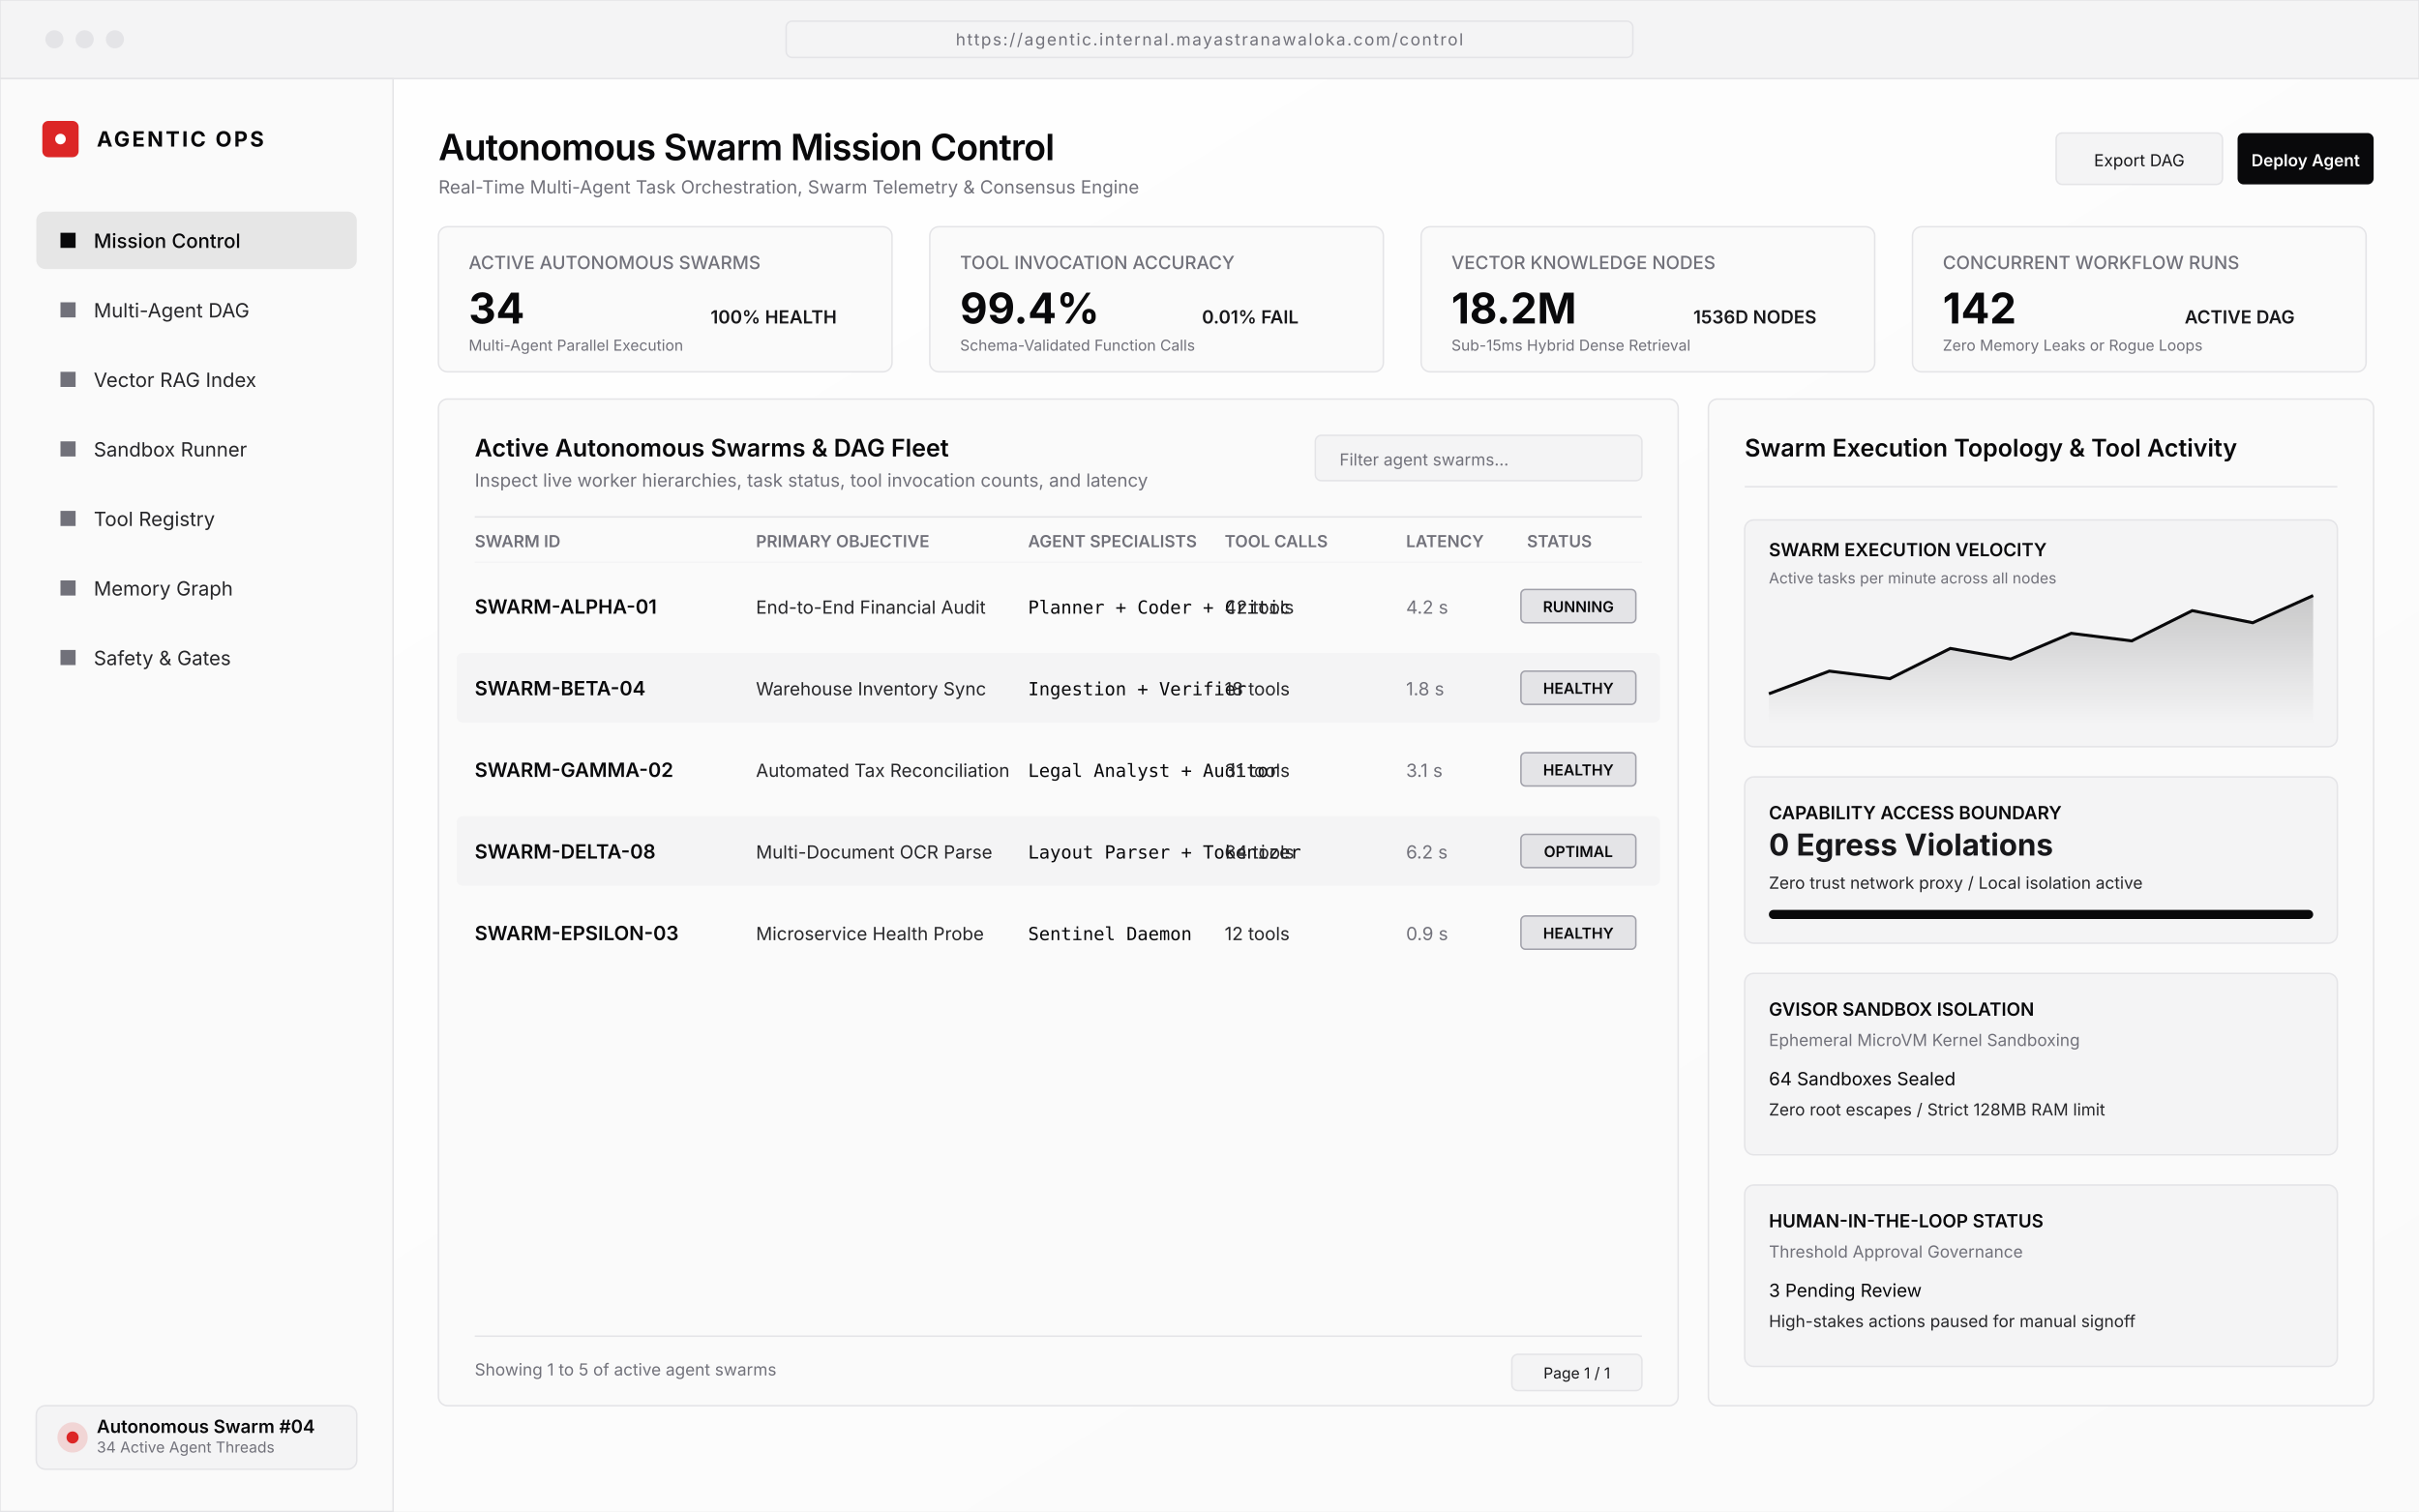
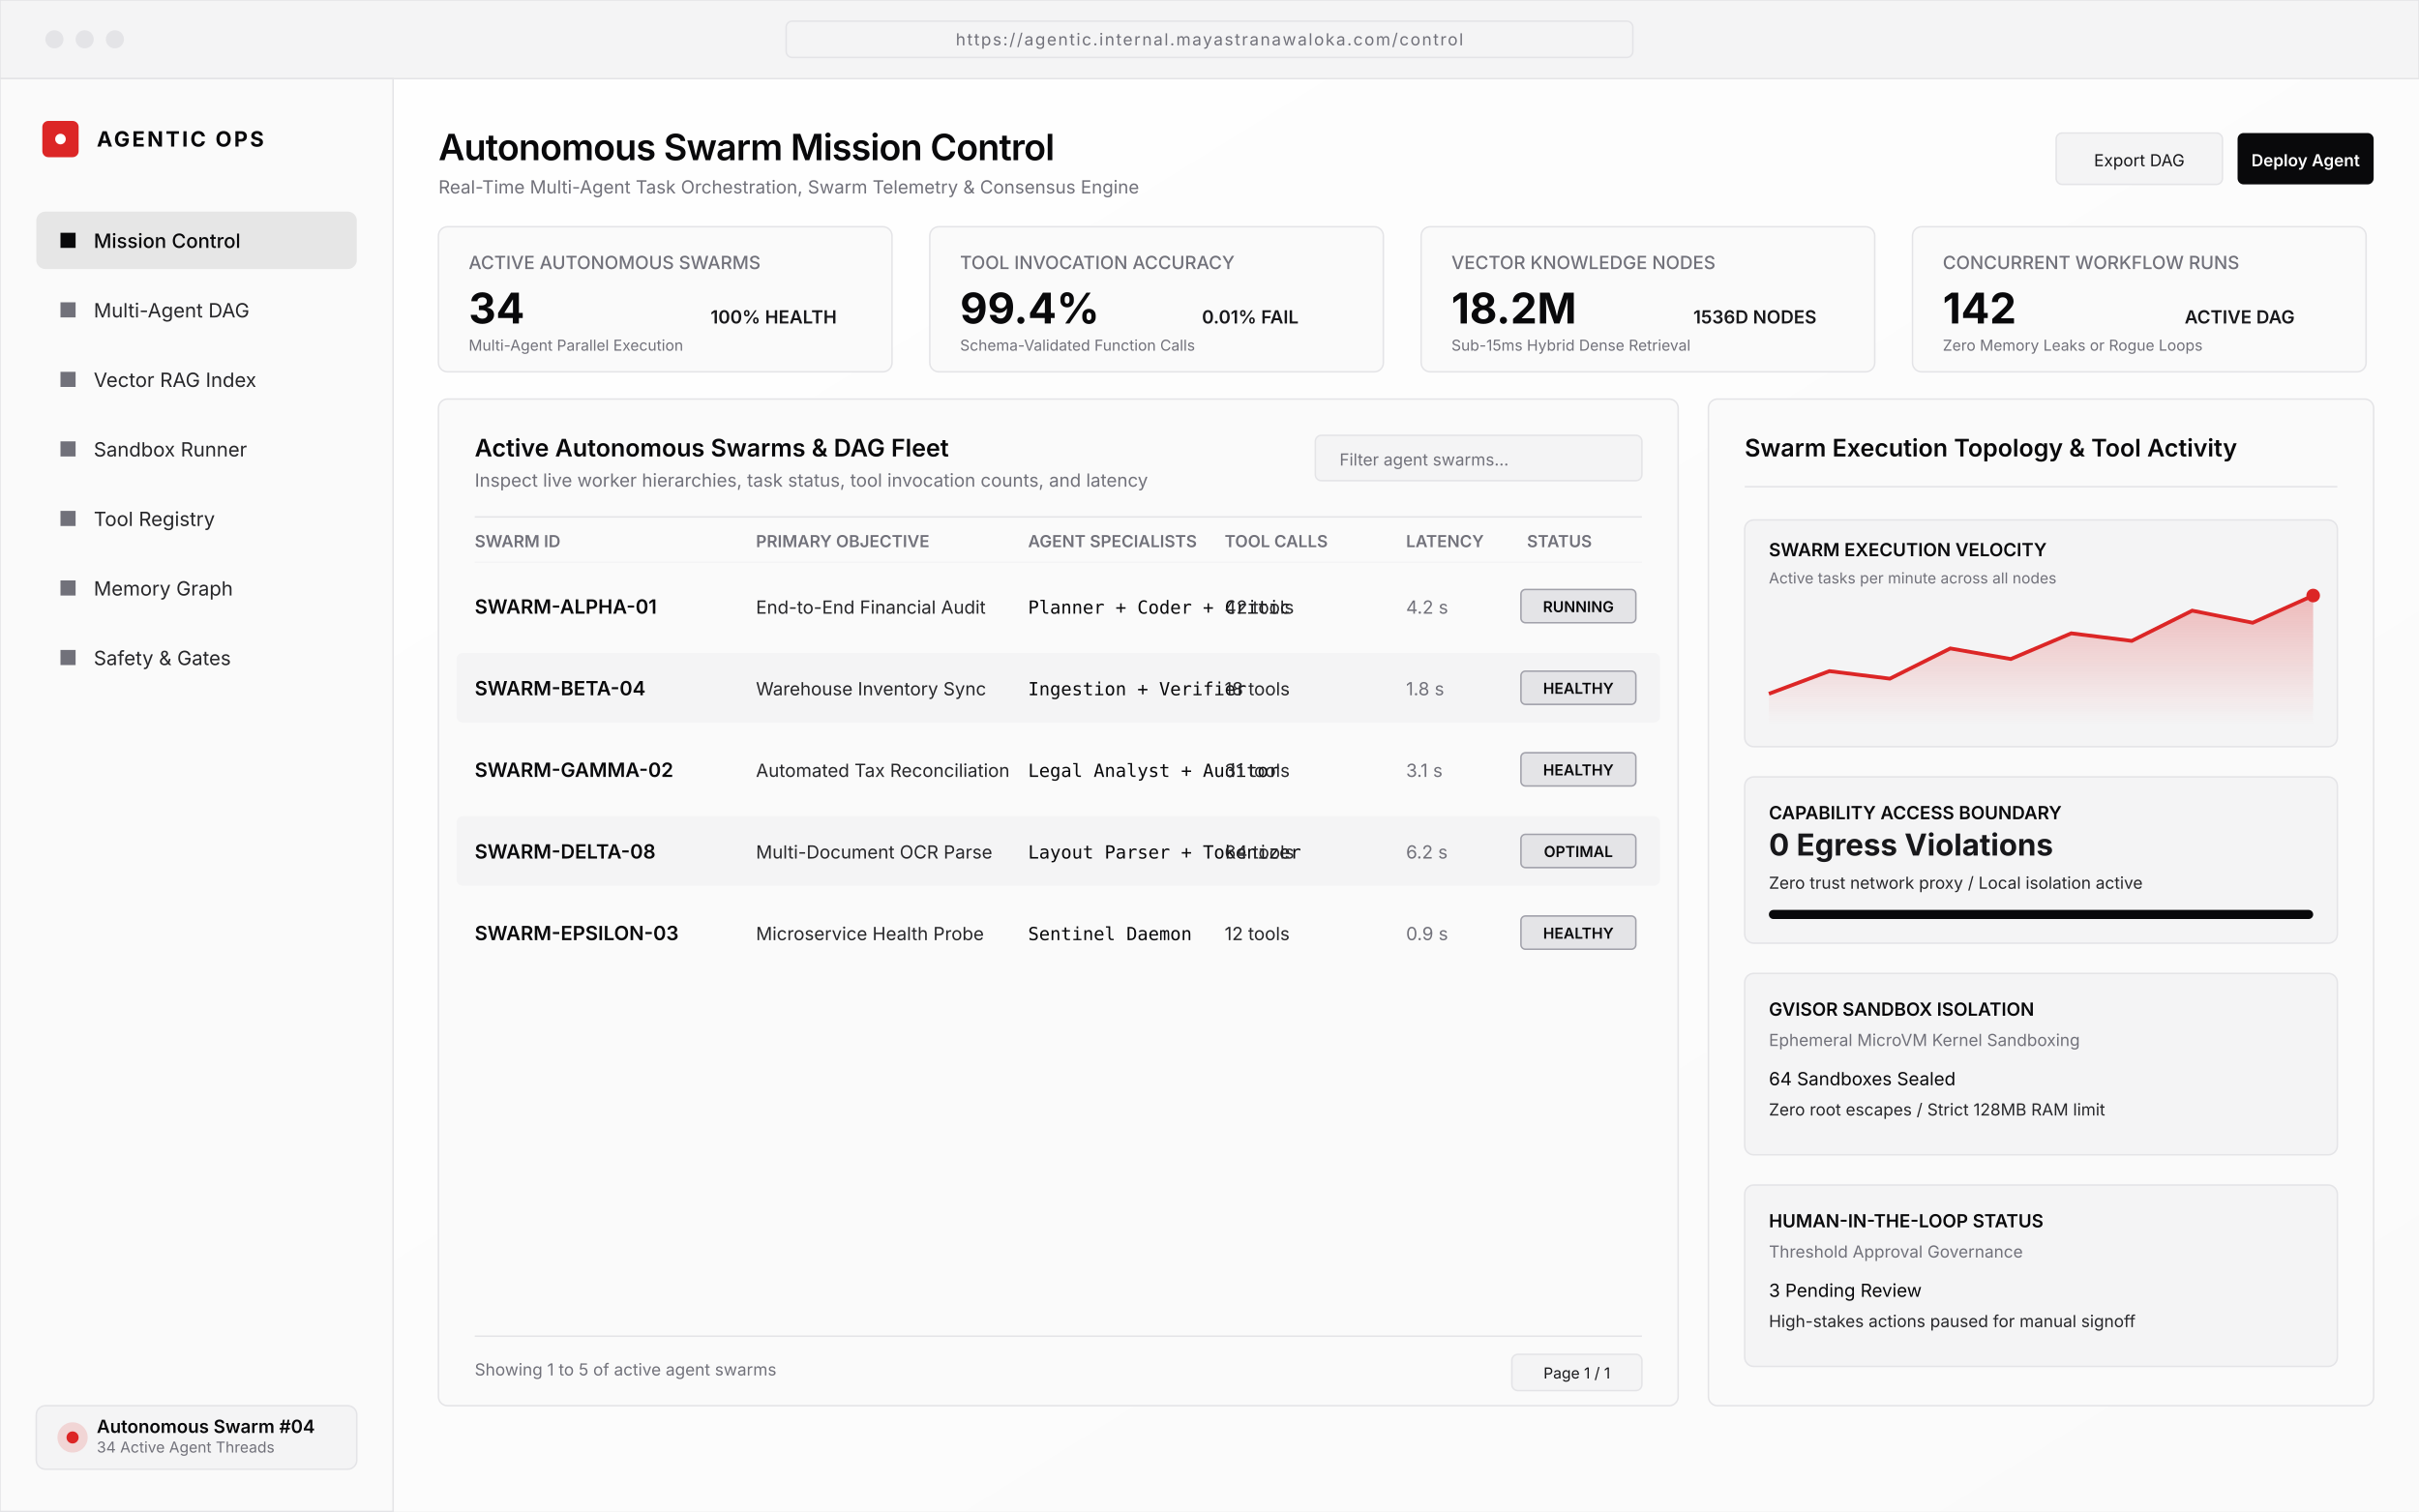
<svg xmlns="http://www.w3.org/2000/svg" viewBox="0 0 1600 1000" width="1600" height="1000">
  <defs>
    <linearGradient id="bgGlow" x1="0" y1="0" x2="1" y2="1">
      <stop offset="0%" stop-color="#ffffff" />
      <stop offset="100%" stop-color="#fafafa" />
    </linearGradient>
    <linearGradient id="monoGrad" x1="0" y1="0" x2="0" y2="1">
      <stop offset="0%" stop-color="#000000" stop-opacity="0.18" />
      <stop offset="100%" stop-color="#000000" stop-opacity="0.0" />
+     </linearGradient>
+     <linearGradient id="chartGrad" x1="0" y1="0" x2="0" y2="1">
+       <stop offset="0%" stop-color="#dc2626" stop-opacity="0.28" />
+       <stop offset="100%" stop-color="#dc2626" stop-opacity="0.0" />
    </linearGradient>
  </defs>
  <rect width="1600" height="1000" fill="url(#bgGlow)" />
  <rect width="1600" height="52" fill="#f4f4f5" stroke="#e4e4e7" stroke-width="1" />
  <circle cx="36" cy="26" r="6" fill="#e4e4e7" />
  <circle cx="56" cy="26" r="6" fill="#e4e4e7" />
  <circle cx="76" cy="26" r="6" fill="#e4e4e7" />
  <rect x="520" y="14" width="560" height="24" rx="4" fill="#f4f4f5" stroke="#e4e4e7" stroke-width="1" />
  <text x="800" y="30" fill="#71717a" font-family="-apple-system, BlinkMacSystemFont, sans-serif" font-size="11" text-anchor="middle" letter-spacing="1">https://agentic.internal.mayastranawaloka.com/control</text>
  <rect x="0" y="52" width="260" height="948" fill="#fafafa" stroke="#e4e4e7" stroke-width="1" />
  <rect x="28" y="80" width="24" height="24" rx="4" fill="#dc2626" />
  <circle cx="40" cy="92" r="3.5" fill="#ffffff" />
  <text x="64" y="97" fill="#09090b" font-family="-apple-system, BlinkMacSystemFont, sans-serif" font-size="14" font-weight="700" letter-spacing="1.5">AGENTIC OPS</text>
  <g transform="translate(24, 140)">
    <rect x="0" y="0" width="212" height="38" rx="6" fill="#09090b" fill-opacity="0.08" />
    <rect x="16" y="14" width="10" height="10" fill="#09090b" />
    <text x="38" y="24" fill="#09090b" font-family="-apple-system, BlinkMacSystemFont, sans-serif" font-size="13" font-weight="500">Mission Control</text>
    <rect x="16" y="60" width="10" height="10" fill="#71717a" />
    <text x="38" y="70" fill="#27272a" font-family="-apple-system, BlinkMacSystemFont, sans-serif" font-size="13">Multi-Agent DAG</text>
    <rect x="16" y="106" width="10" height="10" fill="#71717a" />
    <text x="38" y="116" fill="#27272a" font-family="-apple-system, BlinkMacSystemFont, sans-serif" font-size="13">Vector RAG Index</text>
    <rect x="16" y="152" width="10" height="10" fill="#71717a" />
    <text x="38" y="162" fill="#27272a" font-family="-apple-system, BlinkMacSystemFont, sans-serif" font-size="13">Sandbox Runner</text>
    <rect x="16" y="198" width="10" height="10" fill="#71717a" />
    <text x="38" y="208" fill="#27272a" font-family="-apple-system, BlinkMacSystemFont, sans-serif" font-size="13">Tool Registry</text>
    <rect x="16" y="244" width="10" height="10" fill="#71717a" />
    <text x="38" y="254" fill="#27272a" font-family="-apple-system, BlinkMacSystemFont, sans-serif" font-size="13">Memory Graph</text>
    <rect x="16" y="290" width="10" height="10" fill="#71717a" />
    <text x="38" y="300" fill="#27272a" font-family="-apple-system, BlinkMacSystemFont, sans-serif" font-size="13">Safety &amp; Gates</text>
  </g>
  <rect x="24" y="930" width="212" height="42" rx="6" fill="#f4f4f5" stroke="#e4e4e7" stroke-width="1" />
  <circle cx="48" cy="951" r="10" fill="#dc2626" fill-opacity="0.15" />
  <circle cx="48" cy="951" r="4" fill="#dc2626" />
  <text x="64" y="948" fill="#09090b" font-family="-apple-system, BlinkMacSystemFont, sans-serif" font-size="12" font-weight="600">Autonomous Swarm #04</text>
  <text x="64" y="961" fill="#71717a" font-family="-apple-system, BlinkMacSystemFont, sans-serif" font-size="10">34 Active Agent Threads</text>
  <g transform="translate(290, 80)">
    <text x="0" y="26" fill="#09090b" font-family="-apple-system, BlinkMacSystemFont, sans-serif" font-size="24" font-weight="600" letter-spacing="-0.5">Autonomous Swarm Mission Control</text>
    <text x="0" y="48" fill="#71717a" font-family="-apple-system, BlinkMacSystemFont, sans-serif" font-size="12">Real-Time Multi-Agent Task Orchestration, Swarm Telemetry &amp; Consensus Engine</text>
    <rect x="1070" y="8" width="110" height="34" rx="4" fill="#f4f4f5" stroke="#e4e4e7" stroke-width="1" />
    <text x="1125" y="30" fill="#18181b" font-family="-apple-system, BlinkMacSystemFont, sans-serif" font-size="11" text-anchor="middle">Export DAG</text>
    <rect x="1190" y="8" width="90" height="34" rx="4" fill="#09090b" />
    <text x="1235" y="30" fill="#ffffff" font-family="-apple-system, BlinkMacSystemFont, sans-serif" font-size="11" font-weight="600" text-anchor="middle">Deploy Agent</text>
  </g>
  <g transform="translate(290, 150)">
    <g transform="translate(0, 0)">
      <rect x="0" y="0" width="300" height="96" rx="6" fill="#fafafa" stroke="#e4e4e7" stroke-width="1" />
      <text x="20" y="28" fill="#71717a" font-family="-apple-system, BlinkMacSystemFont, sans-serif" font-size="12" font-weight="500">ACTIVE AUTONOMOUS SWARMS</text>
      <text x="20" y="64" fill="#09090b" font-family="-apple-system, BlinkMacSystemFont, sans-serif" font-size="28" font-weight="700">34</text>
      <text x="180" y="64" fill="#18181b" font-family="-apple-system, BlinkMacSystemFont, sans-serif" font-size="12" font-weight="600">100% HEALTH</text>
      <text x="20" y="82" fill="#71717a" font-family="-apple-system, BlinkMacSystemFont, sans-serif" font-size="10">Multi-Agent Parallel Execution</text>
      <rect x="325" y="0" width="300" height="96" rx="6" fill="#fafafa" stroke="#e4e4e7" stroke-width="1" />
      <text x="345" y="28" fill="#71717a" font-family="-apple-system, BlinkMacSystemFont, sans-serif" font-size="12" font-weight="500">TOOL INVOCATION ACCURACY</text>
      <text x="345" y="64" fill="#09090b" font-family="-apple-system, BlinkMacSystemFont, sans-serif" font-size="28" font-weight="700">99.4%</text>
      <text x="505" y="64" fill="#18181b" font-family="-apple-system, BlinkMacSystemFont, sans-serif" font-size="12" font-weight="600">0.01% FAIL</text>
      <text x="345" y="82" fill="#71717a" font-family="-apple-system, BlinkMacSystemFont, sans-serif" font-size="10">Schema-Validated Function Calls</text>
      <rect x="650" y="0" width="300" height="96" rx="6" fill="#fafafa" stroke="#e4e4e7" stroke-width="1" />
      <text x="670" y="28" fill="#71717a" font-family="-apple-system, BlinkMacSystemFont, sans-serif" font-size="12" font-weight="500">VECTOR KNOWLEDGE NODES</text>
      <text x="670" y="64" fill="#09090b" font-family="-apple-system, BlinkMacSystemFont, sans-serif" font-size="28" font-weight="700">18.2M</text>
      <text x="830" y="64" fill="#18181b" font-family="-apple-system, BlinkMacSystemFont, sans-serif" font-size="12" font-weight="600">1536D NODES</text>
      <text x="670" y="82" fill="#71717a" font-family="-apple-system, BlinkMacSystemFont, sans-serif" font-size="10">Sub-15ms Hybrid Dense Retrieval</text>
      <rect x="975" y="0" width="300" height="96" rx="6" fill="#fafafa" stroke="#e4e4e7" stroke-width="1" />
      <text x="995" y="28" fill="#71717a" font-family="-apple-system, BlinkMacSystemFont, sans-serif" font-size="12" font-weight="500">CONCURRENT WORKFLOW RUNS</text>
      <text x="995" y="64" fill="#09090b" font-family="-apple-system, BlinkMacSystemFont, sans-serif" font-size="28" font-weight="700">142</text>
      <text x="1155" y="64" fill="#18181b" font-family="-apple-system, BlinkMacSystemFont, sans-serif" font-size="12" font-weight="600">ACTIVE DAG</text>
      <text x="995" y="82" fill="#71717a" font-family="-apple-system, BlinkMacSystemFont, sans-serif" font-size="10">Zero Memory Leaks or Rogue Loops</text>
    </g>
    <g transform="translate(0, 114)">
      <rect width="820" height="666" rx="6" fill="#fafafa" stroke="#e4e4e7" stroke-width="1" />
      <text x="24" y="38" fill="#09090b" font-family="-apple-system, BlinkMacSystemFont, sans-serif" font-size="16" font-weight="600">Active Autonomous Swarms &amp; DAG Fleet</text>
      <text x="24" y="58" fill="#71717a" font-family="-apple-system, BlinkMacSystemFont, sans-serif" font-size="12">Inspect live worker hierarchies, task status, tool invocation counts, and latency</text>
      <rect x="580" y="24" width="216" height="30" rx="4" fill="#f4f4f5" stroke="#e4e4e7" stroke-width="1" />
      <text x="596" y="44" fill="#71717a" font-family="-apple-system, BlinkMacSystemFont, sans-serif" font-size="11">Filter agent swarms...</text>
      <line x1="24" y1="78" x2="796" y2="78" stroke="#e4e4e7" stroke-width="1" />
      <text x="24" y="98" fill="#71717a" font-family="-apple-system, BlinkMacSystemFont, sans-serif" font-size="11" font-weight="600">SWARM ID</text>
      <text x="210" y="98" fill="#71717a" font-family="-apple-system, BlinkMacSystemFont, sans-serif" font-size="11" font-weight="600">PRIMARY OBJECTIVE</text>
      <text x="390" y="98" fill="#71717a" font-family="-apple-system, BlinkMacSystemFont, sans-serif" font-size="11" font-weight="600">AGENT SPECIALISTS</text>
      <text x="520" y="98" fill="#71717a" font-family="-apple-system, BlinkMacSystemFont, sans-serif" font-size="11" font-weight="600">TOOL CALLS</text>
      <text x="640" y="98" fill="#71717a" font-family="-apple-system, BlinkMacSystemFont, sans-serif" font-size="11" font-weight="600">LATENCY</text>
      <text x="720" y="98" fill="#71717a" font-family="-apple-system, BlinkMacSystemFont, sans-serif" font-size="11" font-weight="600">STATUS</text>
      <line x1="24" y1="108" x2="796" y2="108" stroke="#f4f4f5" stroke-width="1" />
      <rect x="12" y="114" width="796" height="46" rx="4" fill="#fafafa" />
      <text x="24" y="142" fill="#09090b" font-family="-apple-system, BlinkMacSystemFont, sans-serif" font-size="13" font-weight="600">SWARM-ALPHA-01</text>
      <text x="210" y="142" fill="#27272a" font-family="-apple-system, BlinkMacSystemFont, sans-serif" font-size="12">End-to-End Financial Audit</text>
      <text x="390" y="142" fill="#09090b" font-family="monospace" font-size="12">Planner + Coder + Critic</text>
      <text x="520" y="142" fill="#27272a" font-family="-apple-system, BlinkMacSystemFont, sans-serif" font-size="12">42 tools</text>
      <text x="640" y="142" fill="#71717a" font-family="-apple-system, BlinkMacSystemFont, sans-serif" font-size="12">4.2 s</text>
      <rect x="716" y="126" width="76" height="22" rx="3" fill="#e4e4e7" stroke="#a1a1aa" stroke-width="1" />
      <text x="754" y="141" fill="#09090b" font-family="-apple-system, BlinkMacSystemFont, sans-serif" font-size="10" font-weight="600" text-anchor="middle">RUNNING</text>
      <rect x="12" y="168" width="796" height="46" rx="4" fill="#f4f4f5" />
      <text x="24" y="196" fill="#09090b" font-family="-apple-system, BlinkMacSystemFont, sans-serif" font-size="13" font-weight="600">SWARM-BETA-04</text>
      <text x="210" y="196" fill="#27272a" font-family="-apple-system, BlinkMacSystemFont, sans-serif" font-size="12">Warehouse Inventory Sync</text>
      <text x="390" y="196" fill="#09090b" font-family="monospace" font-size="12">Ingestion + Verifier</text>
      <text x="520" y="196" fill="#27272a" font-family="-apple-system, BlinkMacSystemFont, sans-serif" font-size="12">18 tools</text>
      <text x="640" y="196" fill="#71717a" font-family="-apple-system, BlinkMacSystemFont, sans-serif" font-size="12">1.8 s</text>
      <rect x="716" y="180" width="76" height="22" rx="3" fill="#e4e4e7" stroke="#a1a1aa" stroke-width="1" />
      <text x="754" y="195" fill="#09090b" font-family="-apple-system, BlinkMacSystemFont, sans-serif" font-size="10" font-weight="600" text-anchor="middle">HEALTHY</text>
      <rect x="12" y="222" width="796" height="46" rx="4" fill="#fafafa" />
      <text x="24" y="250" fill="#09090b" font-family="-apple-system, BlinkMacSystemFont, sans-serif" font-size="13" font-weight="600">SWARM-GAMMA-02</text>
      <text x="210" y="250" fill="#27272a" font-family="-apple-system, BlinkMacSystemFont, sans-serif" font-size="12">Automated Tax Reconciliation</text>
      <text x="390" y="250" fill="#09090b" font-family="monospace" font-size="12">Legal Analyst + Auditor</text>
      <text x="520" y="250" fill="#27272a" font-family="-apple-system, BlinkMacSystemFont, sans-serif" font-size="12">31 tools</text>
      <text x="640" y="250" fill="#71717a" font-family="-apple-system, BlinkMacSystemFont, sans-serif" font-size="12">3.1 s</text>
      <rect x="716" y="234" width="76" height="22" rx="3" fill="#e4e4e7" stroke="#a1a1aa" stroke-width="1" />
      <text x="754" y="249" fill="#09090b" font-family="-apple-system, BlinkMacSystemFont, sans-serif" font-size="10" font-weight="600" text-anchor="middle">HEALTHY</text>
      <rect x="12" y="276" width="796" height="46" rx="4" fill="#f4f4f5" />
      <text x="24" y="304" fill="#09090b" font-family="-apple-system, BlinkMacSystemFont, sans-serif" font-size="13" font-weight="600">SWARM-DELTA-08</text>
      <text x="210" y="304" fill="#27272a" font-family="-apple-system, BlinkMacSystemFont, sans-serif" font-size="12">Multi-Document OCR Parse</text>
      <text x="390" y="304" fill="#09090b" font-family="monospace" font-size="12">Layout Parser + Tokenizer</text>
      <text x="520" y="304" fill="#27272a" font-family="-apple-system, BlinkMacSystemFont, sans-serif" font-size="12">64 tools</text>
      <text x="640" y="304" fill="#71717a" font-family="-apple-system, BlinkMacSystemFont, sans-serif" font-size="12">6.2 s</text>
      <rect x="716" y="288" width="76" height="22" rx="3" fill="#e4e4e7" stroke="#a1a1aa" stroke-width="1" />
      <text x="754" y="303" fill="#09090b" font-family="-apple-system, BlinkMacSystemFont, sans-serif" font-size="10" font-weight="600" text-anchor="middle">OPTIMAL</text>
      <rect x="12" y="330" width="796" height="46" rx="4" fill="#fafafa" />
      <text x="24" y="358" fill="#09090b" font-family="-apple-system, BlinkMacSystemFont, sans-serif" font-size="13" font-weight="600">SWARM-EPSILON-03</text>
      <text x="210" y="358" fill="#27272a" font-family="-apple-system, BlinkMacSystemFont, sans-serif" font-size="12">Microservice Health Probe</text>
      <text x="390" y="358" fill="#09090b" font-family="monospace" font-size="12">Sentinel Daemon</text>
      <text x="520" y="358" fill="#27272a" font-family="-apple-system, BlinkMacSystemFont, sans-serif" font-size="12">12 tools</text>
      <text x="640" y="358" fill="#71717a" font-family="-apple-system, BlinkMacSystemFont, sans-serif" font-size="12">0.9 s</text>
      <rect x="716" y="342" width="76" height="22" rx="3" fill="#e4e4e7" stroke="#a1a1aa" stroke-width="1" />
      <text x="754" y="357" fill="#09090b" font-family="-apple-system, BlinkMacSystemFont, sans-serif" font-size="10" font-weight="600" text-anchor="middle">HEALTHY</text>
      <line x1="24" y1="620" x2="796" y2="620" stroke="#e4e4e7" stroke-width="1" />
      <text x="24" y="646" fill="#71717a" font-family="-apple-system, BlinkMacSystemFont, sans-serif" font-size="11">Showing 1 to 5 of active agent swarms</text>
      <rect x="710" y="632" width="86" height="24" rx="4" fill="#f4f4f5" stroke="#e4e4e7" stroke-width="1" />
      <text x="753" y="648" fill="#18181b" font-family="-apple-system, BlinkMacSystemFont, sans-serif" font-size="10" text-anchor="middle">Page 1 / 1</text>
      <g transform="translate(840, 0)">
        <rect width="440" height="666" rx="6" fill="#fafafa" stroke="#e4e4e7" stroke-width="1" />
        <text x="24" y="38" fill="#09090b" font-family="-apple-system, BlinkMacSystemFont, sans-serif" font-size="16" font-weight="600">Swarm Execution Topology &amp; Tool Activity</text>
        <line x1="24" y1="58" x2="416" y2="58" stroke="#e4e4e7" stroke-width="1" />
        <rect x="24" y="80" width="392" height="150" rx="6" fill="#f4f4f5" stroke="#e4e4e7" stroke-width="1" />
        <text x="40" y="104" fill="#09090b" font-family="-apple-system, BlinkMacSystemFont, sans-serif" font-size="12" font-weight="600">SWARM EXECUTION VELOCITY</text>
        <text x="40" y="122" fill="#71717a" font-family="-apple-system, BlinkMacSystemFont, sans-serif" font-size="10">Active tasks per minute across all nodes</text>
-         <path d="M 40 195 L 80 180 L 120 185 L 160 165 L 200 172 L 240 155 L 280 160 L 320 140 L 360 148 L 400 130 L 400 215 L 40 215 Z" fill="url(#monoGrad)" />
-         <path d="M 40 195 L 80 180 L 120 185 L 160 165 L 200 172 L 240 155 L 280 160 L 320 140 L 360 148 L 400 130" fill="none" stroke="#09090b" stroke-width="2" />
+         <path d="M 40 195 L 80 180 L 120 185 L 160 165 L 200 172 L 240 155 L 280 160 L 320 140 L 360 148 L 400 130 L 400 215 L 40 215 Z" fill="url(#chartGrad)" />
+         <path d="M 40 195 L 80 180 L 120 185 L 160 165 L 200 172 L 240 155 L 280 160 L 320 140 L 360 148 L 400 130" fill="none" stroke="#dc2626" stroke-width="2.5" />
+         <circle cx="400" cy="130" r="4.5" fill="#dc2626" />
        <g transform="translate(24, 250)">
          <rect width="392" height="110" rx="6" fill="#f4f4f5" stroke="#e4e4e7" stroke-width="1" />
          <text x="16" y="28" fill="#09090b" font-family="-apple-system, BlinkMacSystemFont, sans-serif" font-size="12" font-weight="600">CAPABILITY ACCESS BOUNDARY</text>
          <text x="16" y="52" fill="#18181b" font-family="-apple-system, BlinkMacSystemFont, sans-serif" font-size="20" font-weight="700">0 Egress Violations</text>
          <text x="16" y="74" fill="#27272a" font-family="-apple-system, BlinkMacSystemFont, sans-serif" font-size="11">Zero trust network proxy / Local isolation active</text>
          <rect x="16" y="88" width="360" height="6" rx="3" fill="#e4e4e7" />
          <rect x="16" y="88" width="360" height="6" rx="3" fill="#09090b" />
        </g>
        <g transform="translate(24, 380)">
          <rect width="392" height="120" rx="6" fill="#f4f4f5" stroke="#e4e4e7" stroke-width="1" />
          <text x="16" y="28" fill="#09090b" font-family="-apple-system, BlinkMacSystemFont, sans-serif" font-size="12" font-weight="600">GVISOR SANDBOX ISOLATION</text>
          <text x="16" y="48" fill="#71717a" font-family="-apple-system, BlinkMacSystemFont, sans-serif" font-size="11">Ephemeral MicroVM Kernel Sandboxing</text>
          <text x="16" y="74" fill="#09090b" font-family="-apple-system, BlinkMacSystemFont, sans-serif" font-size="12">64 Sandboxes Sealed</text>
          <text x="16" y="94" fill="#27272a" font-family="-apple-system, BlinkMacSystemFont, sans-serif" font-size="11">Zero root escapes / Strict 128MB RAM limit</text>
        </g>
        <g transform="translate(24, 520)">
          <rect width="392" height="120" rx="6" fill="#f4f4f5" stroke="#e4e4e7" stroke-width="1" />
          <text x="16" y="28" fill="#09090b" font-family="-apple-system, BlinkMacSystemFont, sans-serif" font-size="12" font-weight="600">HUMAN-IN-THE-LOOP STATUS</text>
          <text x="16" y="48" fill="#71717a" font-family="-apple-system, BlinkMacSystemFont, sans-serif" font-size="11">Threshold Approval Governance</text>
          <text x="16" y="74" fill="#09090b" font-family="-apple-system, BlinkMacSystemFont, sans-serif" font-size="12">3 Pending Review</text>
          <text x="16" y="94" fill="#27272a" font-family="-apple-system, BlinkMacSystemFont, sans-serif" font-size="11">High-stakes actions paused for manual signoff</text>
        </g>
      </g>
    </g>
  </g>
</svg>
